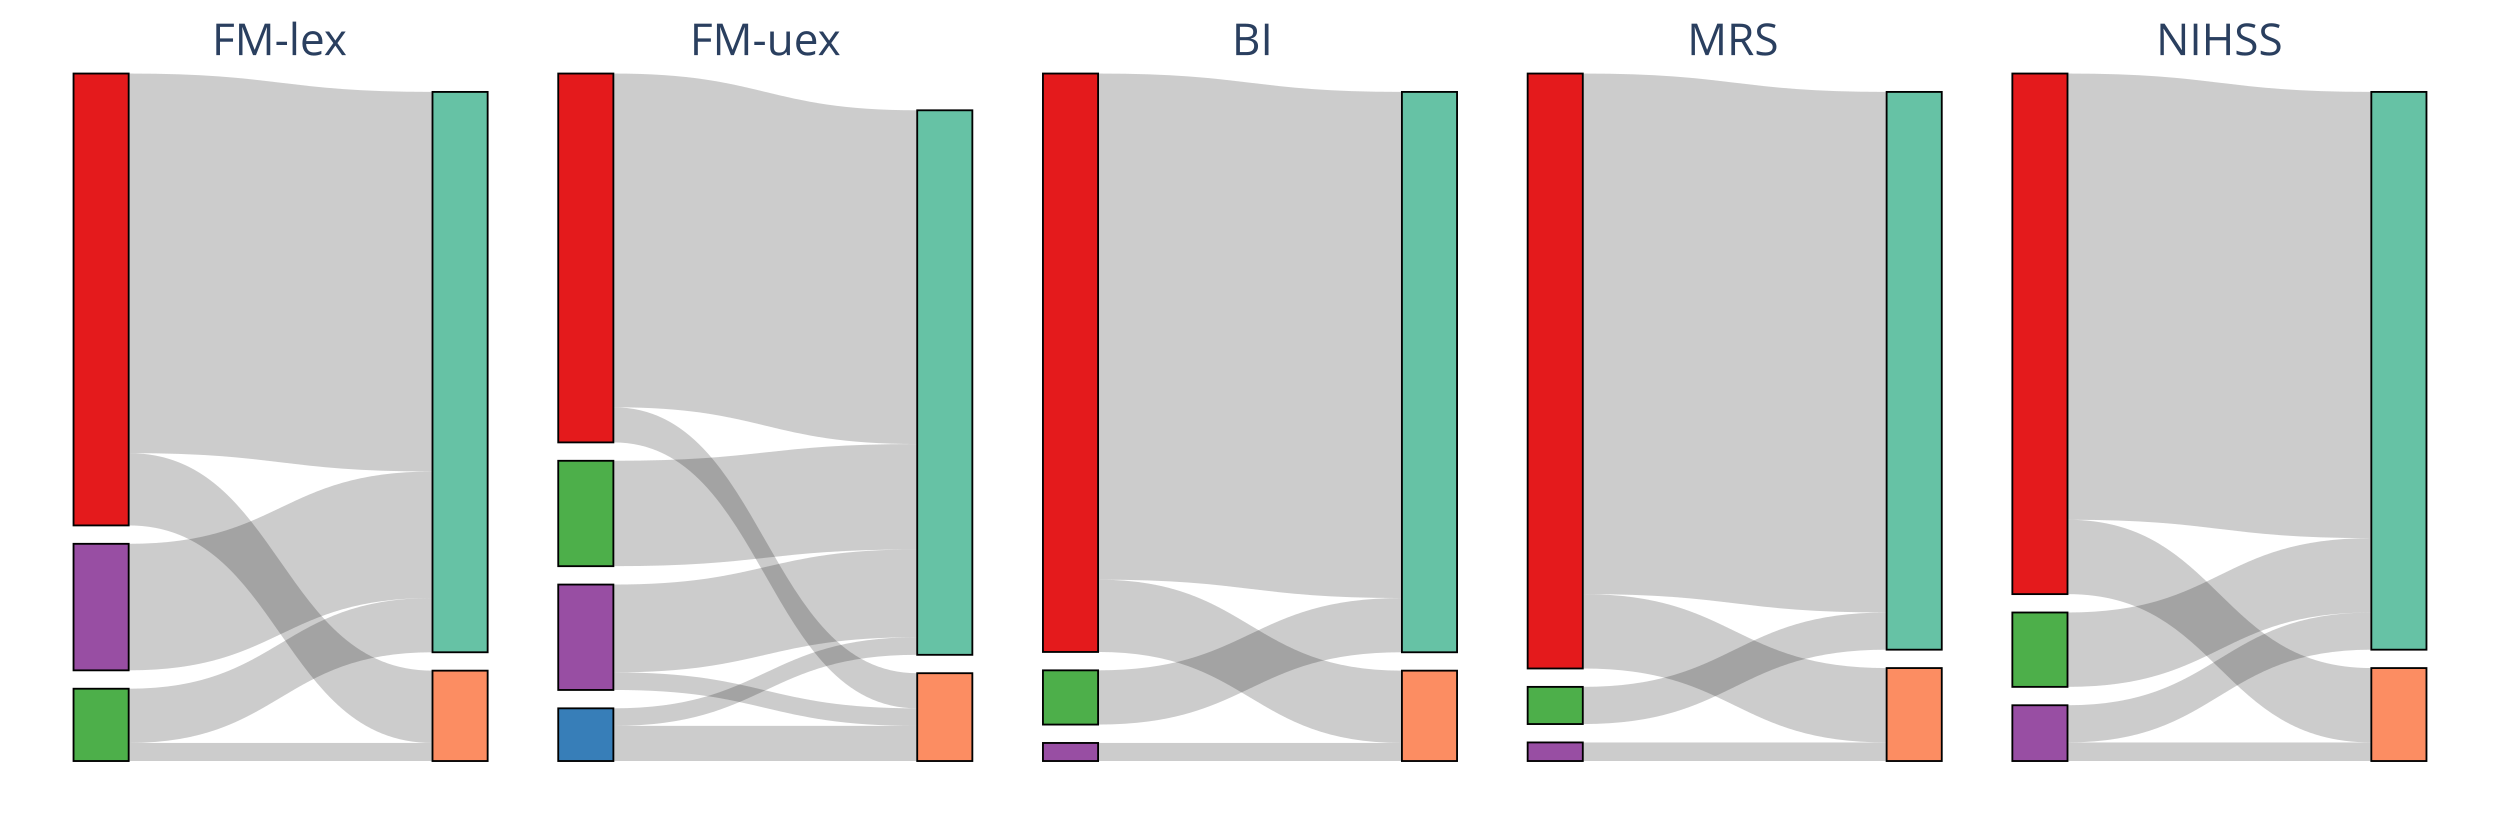
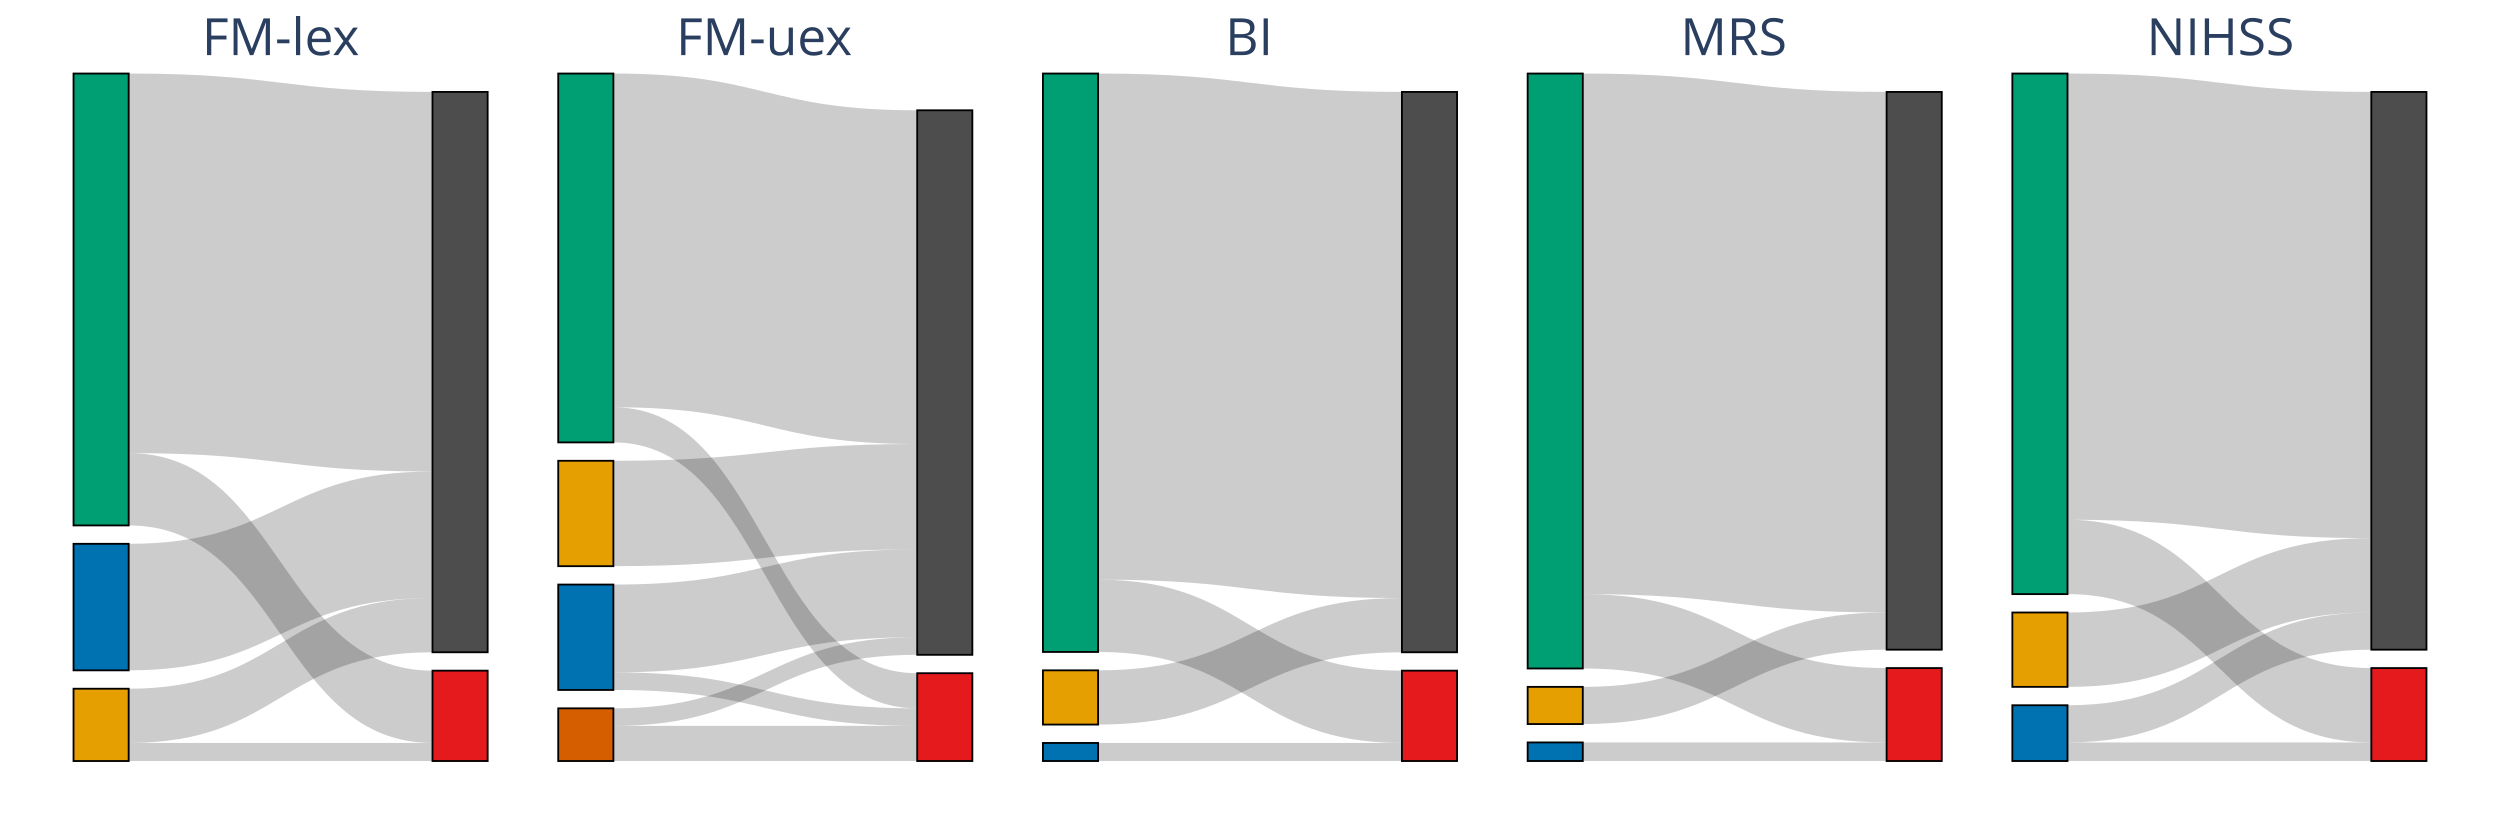
<svg xmlns="http://www.w3.org/2000/svg" class="main-svg" width="680" height="227" style="" viewBox="0 0 680 227">
  <rect x="0" y="0" width="680" height="227" style="fill: rgb(255, 255, 255); fill-opacity: 1;" />
-   <defs id="defs-ef40da">
+   <defs id="defs-45097c">
    <g class="clips" />
    <g class="gradients" />
    <g class="patterns" />
  </defs>
  <g class="bglayer" />
  <g class="layer-below">
    <g class="imagelayer" />
    <g class="shapelayer" />
  </g>
  <g class="cartesianlayer" />
  <g class="polarlayer" />
  <g class="smithlayer" />
  <g class="ternarylayer" />
  <g class="geolayer" />
  <g class="funnelarealayer" />
  <g class="pielayer" />
  <g class="iciclelayer" />
  <g class="treemaplayer" />
  <g class="sunburstlayer" />
  <g class="glimages" />
  <g class="sankey" transform="translate(20,20)matrix(1 0 0 1 0 0)" style="box-sizing: content-box; position: absolute; left: 0px; shape-rendering: geometricprecision; pointer-events: none;">
    <g class="sankey-links" style="fill: none;">
      <path class="sankey-link" d="M15,182.083C56.32,182.083 56.32,182.083 97.64,182.083L97.64,187C56.32,187 56.32,187 15,187Z" style="stroke: rgb(68, 68, 68); stroke-opacity: 1; fill: rgb(0, 0, 0); fill-opacity: 0.2; stroke-width: 0; opacity: 1;" />
      <path class="sankey-link" d="M15,167.333C56.32,167.333 56.32,142.667 97.64,142.667L97.64,157.417C56.32,157.417 56.32,182.083 15,182.083Z" style="stroke: rgb(68, 68, 68); stroke-opacity: 1; fill: rgb(0, 0, 0); fill-opacity: 0.2; stroke-width: 0; opacity: 1;" />
      <path class="sankey-link" d="M15,127.917C56.32,127.917 56.32,108.25 97.64,108.25L97.64,142.667C56.32,142.667 56.32,162.333 15,162.333Z" style="stroke: rgb(68, 68, 68); stroke-opacity: 1; fill: rgb(0, 0, 0); fill-opacity: 0.2; stroke-width: 0; opacity: 1;" />
      <path class="sankey-link" d="M15,103.25C56.32,103.25 56.32,162.417 97.64,162.417L97.64,182.083C56.32,182.083 56.32,122.917 15,122.917Z" style="stroke: rgb(68, 68, 68); stroke-opacity: 1; fill: rgb(0, 0, 0); fill-opacity: 0.2; stroke-width: 0; opacity: 1;" />
      <path class="sankey-link" d="M15,7.105427357601002e-15C56.32,7.105427357601002e-15 56.32,5 97.64,5L97.64,108.25C56.32,108.25 56.32,103.25 15,103.25Z" style="stroke: rgb(68, 68, 68); stroke-opacity: 1; fill: rgb(0, 0, 0); fill-opacity: 0.2; stroke-width: 0; opacity: 1;" />
    </g>
    <g class="sankey-node-set" style="cursor: move;">
      <g class="sankey-node" transform="translate(0.000,0.000)" style="opacity: 1;">
-         <rect class="node-rect" width="15" height="122.917" style="stroke-width: 0.5; stroke: rgb(0, 0, 0); stroke-opacity: 1; fill: rgb(228, 26, 28); fill-opacity: 1;" />
-         <text class="node-label" data-notex="1" x="0" y="0" text-anchor="start" transform="translate(18.25,64.95833)" style="cursor: default; font-family: 'Open Sans', verdana, arial, sans-serif; font-size: 10px; fill: rgb(42, 63, 95); fill-opacity: 1; text-shadow: rgb(255, 255, 255) 1px 1px 1px, rgb(255, 255, 255) -1px -1px 1px, rgb(255, 255, 255) 1px -1px 1px, rgb(255, 255, 255) -1px 1px 1px; white-space: pre;" />
+         <rect class="node-rect" width="15" height="122.917" style="stroke-width: 0.5; stroke: rgb(0, 0, 0); stroke-opacity: 1; fill: rgb(0, 158, 115); fill-opacity: 1;" />
+         <text class="node-label" data-notex="1" x="0" y="0" text-anchor="start" transform="translate(18.25,65.65833)" style="cursor: default; font-family: 'Open Sans', verdana, arial, sans-serif; font-size: 12px; fill: rgb(42, 63, 95); fill-opacity: 1; text-shadow: rgb(255, 255, 255) 1px 1px 1px, rgb(255, 255, 255) -1px -1px 1px, rgb(255, 255, 255) 1px -1px 1px, rgb(255, 255, 255) -1px 1px 1px; white-space: pre;" />
      </g>
      <g class="sankey-node" transform="translate(0.000,167.333)" style="opacity: 1;">
-         <rect class="node-rect" width="15" height="19.667" style="stroke-width: 0.5; stroke: rgb(0, 0, 0); stroke-opacity: 1; fill: rgb(77, 175, 74); fill-opacity: 1;" />
-         <text class="node-label" data-notex="1" x="0" y="0" text-anchor="start" transform="translate(18.25,13.33333)" style="cursor: default; font-family: 'Open Sans', verdana, arial, sans-serif; font-size: 10px; fill: rgb(42, 63, 95); fill-opacity: 1; text-shadow: rgb(255, 255, 255) 1px 1px 1px, rgb(255, 255, 255) -1px -1px 1px, rgb(255, 255, 255) 1px -1px 1px, rgb(255, 255, 255) -1px 1px 1px; white-space: pre;" />
+         <rect class="node-rect" width="15" height="19.667" style="stroke-width: 0.5; stroke: rgb(0, 0, 0); stroke-opacity: 1; fill: rgb(230, 159, 0); fill-opacity: 1;" />
+         <text class="node-label" data-notex="1" x="0" y="0" text-anchor="start" transform="translate(18.25,14.03333)" style="cursor: default; font-family: 'Open Sans', verdana, arial, sans-serif; font-size: 12px; fill: rgb(42, 63, 95); fill-opacity: 1; text-shadow: rgb(255, 255, 255) 1px 1px 1px, rgb(255, 255, 255) -1px -1px 1px, rgb(255, 255, 255) 1px -1px 1px, rgb(255, 255, 255) -1px 1px 1px; white-space: pre;" />
      </g>
      <g class="sankey-node" transform="translate(0.000,127.917)" style="opacity: 1;">
-         <rect class="node-rect" width="15" height="34.417" style="stroke-width: 0.5; stroke: rgb(0, 0, 0); stroke-opacity: 1; fill: rgb(152, 78, 163); fill-opacity: 1;" />
-         <text class="node-label" data-notex="1" x="0" y="0" text-anchor="start" transform="translate(18.25,20.70833)" style="cursor: default; font-family: 'Open Sans', verdana, arial, sans-serif; font-size: 10px; fill: rgb(42, 63, 95); fill-opacity: 1; text-shadow: rgb(255, 255, 255) 1px 1px 1px, rgb(255, 255, 255) -1px -1px 1px, rgb(255, 255, 255) 1px -1px 1px, rgb(255, 255, 255) -1px 1px 1px; white-space: pre;" />
-       </g>
-       <g class="sankey-node" transform="translate(97.640,5.000)" style="opacity: 1;">
-         <rect class="node-rect" width="15" height="152.417" style="stroke-width: 0.5; stroke: rgb(0, 0, 0); stroke-opacity: 1; fill: rgb(102, 194, 165); fill-opacity: 1;" />
-         <text class="node-label" data-notex="1" x="0" y="0" text-anchor="end" transform="translate(-3.25,79.70833)" style="cursor: default; font-family: 'Open Sans', verdana, arial, sans-serif; font-size: 10px; fill: rgb(42, 63, 95); fill-opacity: 1; text-shadow: rgb(255, 255, 255) 1px 1px 1px, rgb(255, 255, 255) -1px -1px 1px, rgb(255, 255, 255) 1px -1px 1px, rgb(255, 255, 255) -1px 1px 1px; white-space: pre;" />
+         <rect class="node-rect" width="15" height="34.417" style="stroke-width: 0.5; stroke: rgb(0, 0, 0); stroke-opacity: 1; fill: rgb(0, 114, 178); fill-opacity: 1;" />
+         <text class="node-label" data-notex="1" x="0" y="0" text-anchor="start" transform="translate(18.25,21.40833)" style="cursor: default; font-family: 'Open Sans', verdana, arial, sans-serif; font-size: 12px; fill: rgb(42, 63, 95); fill-opacity: 1; text-shadow: rgb(255, 255, 255) 1px 1px 1px, rgb(255, 255, 255) -1px -1px 1px, rgb(255, 255, 255) 1px -1px 1px, rgb(255, 255, 255) -1px 1px 1px; white-space: pre;" />
+       </g>
+       <g class="sankey-node" transform="translate(97.640,5.000)" style="opacity: 1;">
+         <rect class="node-rect" width="15" height="152.417" style="stroke-width: 0.5; stroke: rgb(0, 0, 0); stroke-opacity: 1; fill: rgb(77, 77, 77); fill-opacity: 1;" />
+         <text class="node-label" data-notex="1" x="0" y="0" text-anchor="end" transform="translate(-3.25,80.40833)" style="cursor: default; font-family: 'Open Sans', verdana, arial, sans-serif; font-size: 12px; fill: rgb(42, 63, 95); fill-opacity: 1; text-shadow: rgb(255, 255, 255) 1px 1px 1px, rgb(255, 255, 255) -1px -1px 1px, rgb(255, 255, 255) 1px -1px 1px, rgb(255, 255, 255) -1px 1px 1px; white-space: pre;" />
      </g>
      <g class="sankey-node" transform="translate(97.640,162.417)" style="opacity: 1;">
-         <rect class="node-rect" width="15" height="24.583" style="stroke-width: 0.5; stroke: rgb(0, 0, 0); stroke-opacity: 1; fill: rgb(252, 141, 98); fill-opacity: 1;" />
-         <text class="node-label" data-notex="1" x="0" y="0" text-anchor="end" transform="translate(-3.25,15.79167)" style="cursor: default; font-family: 'Open Sans', verdana, arial, sans-serif; font-size: 10px; fill: rgb(42, 63, 95); fill-opacity: 1; text-shadow: rgb(255, 255, 255) 1px 1px 1px, rgb(255, 255, 255) -1px -1px 1px, rgb(255, 255, 255) 1px -1px 1px, rgb(255, 255, 255) -1px 1px 1px; white-space: pre;" />
+         <rect class="node-rect" width="15" height="24.583" style="stroke-width: 0.5; stroke: rgb(0, 0, 0); stroke-opacity: 1; fill: rgb(228, 26, 28); fill-opacity: 1;" />
+         <text class="node-label" data-notex="1" x="0" y="0" text-anchor="end" transform="translate(-3.25,16.49167)" style="cursor: default; font-family: 'Open Sans', verdana, arial, sans-serif; font-size: 12px; fill: rgb(42, 63, 95); fill-opacity: 1; text-shadow: rgb(255, 255, 255) 1px 1px 1px, rgb(255, 255, 255) -1px -1px 1px, rgb(255, 255, 255) 1px -1px 1px, rgb(255, 255, 255) -1px 1px 1px; white-space: pre;" />
      </g>
    </g>
  </g>
  <g class="sankey" transform="translate(151.84,20)matrix(1 0 0 1 0 0)" style="box-sizing: content-box; position: absolute; left: 0px; shape-rendering: geometricprecision; pointer-events: none;">
    <g class="sankey-links" style="fill: none;">
      <path class="sankey-link" d="M15,105.333C56.32,105.333 56.32,100.778 97.64,100.778L97.64,129.444C56.32,129.444 56.32,134 15,134Z" style="stroke: rgb(68, 68, 68); stroke-opacity: 1; fill: rgb(0, 0, 0); fill-opacity: 0.2; stroke-width: 0; opacity: 1;" />
      <path class="sankey-link" d="M15,162.889C56.32,162.889 56.32,172.667 97.64,172.667L97.64,177.444C56.32,177.444 56.32,167.667 15,167.667Z" style="stroke: rgb(68, 68, 68); stroke-opacity: 1; fill: rgb(0, 0, 0); fill-opacity: 0.2; stroke-width: 0; opacity: 1;" />
      <path class="sankey-link" d="M15,139C56.32,139 56.32,129.444 97.64,129.444L97.64,153.333C56.32,153.333 56.32,162.889 15,162.889Z" style="stroke: rgb(68, 68, 68); stroke-opacity: 1; fill: rgb(0, 0, 0); fill-opacity: 0.2; stroke-width: 0; opacity: 1;" />
      <path class="sankey-link" d="M15,177.444C56.32,177.444 56.32,177.444 97.64,177.444L97.64,187C56.32,187 56.32,187 15,187Z" style="stroke: rgb(68, 68, 68); stroke-opacity: 1; fill: rgb(0, 0, 0); fill-opacity: 0.2; stroke-width: 0; opacity: 1;" />
      <path class="sankey-link" d="M15,172.667C56.32,172.667 56.32,153.333 97.64,153.333L97.64,158.111C56.32,158.111 56.32,177.444 15,177.444Z" style="stroke: rgb(68, 68, 68); stroke-opacity: 1; fill: rgb(0, 0, 0); fill-opacity: 0.2; stroke-width: 0; opacity: 1;" />
      <path class="sankey-link" d="M15,90.778C56.32,90.778 56.32,163.111 97.64,163.111L97.64,172.667C56.32,172.667 56.32,100.333 15,100.333Z" style="stroke: rgb(68, 68, 68); stroke-opacity: 1; fill: rgb(0, 0, 0); fill-opacity: 0.2; stroke-width: 0; opacity: 1;" />
      <path class="sankey-link" d="M15,7.815970093361102e-14C56.32,7.815970093361102e-14 56.32,10 97.64,10L97.64,100.778C56.32,100.778 56.32,90.778 15,90.778Z" style="stroke: rgb(68, 68, 68); stroke-opacity: 1; fill: rgb(0, 0, 0); fill-opacity: 0.2; stroke-width: 0; opacity: 1;" />
    </g>
    <g class="sankey-node-set" style="cursor: move;">
      <g class="sankey-node" transform="translate(0.000,0.000)" style="opacity: 1;">
-         <rect class="node-rect" width="15" height="100.333" style="stroke-width: 0.5; stroke: rgb(0, 0, 0); stroke-opacity: 1; fill: rgb(228, 26, 28); fill-opacity: 1;" />
-         <text class="node-label" data-notex="1" x="0" y="0" text-anchor="start" transform="translate(18.25,53.66667)" style="cursor: default; font-family: 'Open Sans', verdana, arial, sans-serif; font-size: 10px; fill: rgb(42, 63, 95); fill-opacity: 1; text-shadow: rgb(255, 255, 255) 1px 1px 1px, rgb(255, 255, 255) -1px -1px 1px, rgb(255, 255, 255) 1px -1px 1px, rgb(255, 255, 255) -1px 1px 1px; white-space: pre;" />
+         <rect class="node-rect" width="15" height="100.333" style="stroke-width: 0.5; stroke: rgb(0, 0, 0); stroke-opacity: 1; fill: rgb(0, 158, 115); fill-opacity: 1;" />
+         <text class="node-label" data-notex="1" x="0" y="0" text-anchor="start" transform="translate(18.25,54.36667)" style="cursor: default; font-family: 'Open Sans', verdana, arial, sans-serif; font-size: 12px; fill: rgb(42, 63, 95); fill-opacity: 1; text-shadow: rgb(255, 255, 255) 1px 1px 1px, rgb(255, 255, 255) -1px -1px 1px, rgb(255, 255, 255) 1px -1px 1px, rgb(255, 255, 255) -1px 1px 1px; white-space: pre;" />
      </g>
      <g class="sankey-node" transform="translate(0.000,172.667)" style="opacity: 1;">
-         <rect class="node-rect" width="15" height="14.333" style="stroke-width: 0.5; stroke: rgb(0, 0, 0); stroke-opacity: 1; fill: rgb(55, 126, 184); fill-opacity: 1;" />
-         <text class="node-label" data-notex="1" x="0" y="0" text-anchor="start" transform="translate(18.25,10.66667)" style="cursor: default; font-family: 'Open Sans', verdana, arial, sans-serif; font-size: 10px; fill: rgb(42, 63, 95); fill-opacity: 1; text-shadow: rgb(255, 255, 255) 1px 1px 1px, rgb(255, 255, 255) -1px -1px 1px, rgb(255, 255, 255) 1px -1px 1px, rgb(255, 255, 255) -1px 1px 1px; white-space: pre;" />
+         <rect class="node-rect" width="15" height="14.333" style="stroke-width: 0.5; stroke: rgb(0, 0, 0); stroke-opacity: 1; fill: rgb(213, 94, 0); fill-opacity: 1;" />
+         <text class="node-label" data-notex="1" x="0" y="0" text-anchor="start" transform="translate(18.25,11.36667)" style="cursor: default; font-family: 'Open Sans', verdana, arial, sans-serif; font-size: 12px; fill: rgb(42, 63, 95); fill-opacity: 1; text-shadow: rgb(255, 255, 255) 1px 1px 1px, rgb(255, 255, 255) -1px -1px 1px, rgb(255, 255, 255) 1px -1px 1px, rgb(255, 255, 255) -1px 1px 1px; white-space: pre;" />
      </g>
      <g class="sankey-node" transform="translate(0.000,105.333)" style="opacity: 1;">
-         <rect class="node-rect" width="15" height="28.667" style="stroke-width: 0.5; stroke: rgb(0, 0, 0); stroke-opacity: 1; fill: rgb(77, 175, 74); fill-opacity: 1;" />
-         <text class="node-label" data-notex="1" x="0" y="0" text-anchor="start" transform="translate(18.25,17.83333)" style="cursor: default; font-family: 'Open Sans', verdana, arial, sans-serif; font-size: 10px; fill: rgb(42, 63, 95); fill-opacity: 1; text-shadow: rgb(255, 255, 255) 1px 1px 1px, rgb(255, 255, 255) -1px -1px 1px, rgb(255, 255, 255) 1px -1px 1px, rgb(255, 255, 255) -1px 1px 1px; white-space: pre;" />
+         <rect class="node-rect" width="15" height="28.667" style="stroke-width: 0.5; stroke: rgb(0, 0, 0); stroke-opacity: 1; fill: rgb(230, 159, 0); fill-opacity: 1;" />
+         <text class="node-label" data-notex="1" x="0" y="0" text-anchor="start" transform="translate(18.25,18.53333)" style="cursor: default; font-family: 'Open Sans', verdana, arial, sans-serif; font-size: 12px; fill: rgb(42, 63, 95); fill-opacity: 1; text-shadow: rgb(255, 255, 255) 1px 1px 1px, rgb(255, 255, 255) -1px -1px 1px, rgb(255, 255, 255) 1px -1px 1px, rgb(255, 255, 255) -1px 1px 1px; white-space: pre;" />
      </g>
      <g class="sankey-node" transform="translate(0.000,139.000)" style="opacity: 1;">
-         <rect class="node-rect" width="15" height="28.667" style="stroke-width: 0.5; stroke: rgb(0, 0, 0); stroke-opacity: 1; fill: rgb(152, 78, 163); fill-opacity: 1;" />
-         <text class="node-label" data-notex="1" x="0" y="0" text-anchor="start" transform="translate(18.25,17.83333)" style="cursor: default; font-family: 'Open Sans', verdana, arial, sans-serif; font-size: 10px; fill: rgb(42, 63, 95); fill-opacity: 1; text-shadow: rgb(255, 255, 255) 1px 1px 1px, rgb(255, 255, 255) -1px -1px 1px, rgb(255, 255, 255) 1px -1px 1px, rgb(255, 255, 255) -1px 1px 1px; white-space: pre;" />
+         <rect class="node-rect" width="15" height="28.667" style="stroke-width: 0.5; stroke: rgb(0, 0, 0); stroke-opacity: 1; fill: rgb(0, 114, 178); fill-opacity: 1;" />
+         <text class="node-label" data-notex="1" x="0" y="0" text-anchor="start" transform="translate(18.25,18.53333)" style="cursor: default; font-family: 'Open Sans', verdana, arial, sans-serif; font-size: 12px; fill: rgb(42, 63, 95); fill-opacity: 1; text-shadow: rgb(255, 255, 255) 1px 1px 1px, rgb(255, 255, 255) -1px -1px 1px, rgb(255, 255, 255) 1px -1px 1px, rgb(255, 255, 255) -1px 1px 1px; white-space: pre;" />
      </g>
      <g class="sankey-node" transform="translate(97.640,10.000)" style="opacity: 1;">
-         <rect class="node-rect" width="15" height="148.111" style="stroke-width: 0.5; stroke: rgb(0, 0, 0); stroke-opacity: 1; fill: rgb(102, 194, 165); fill-opacity: 1;" />
-         <text class="node-label" data-notex="1" x="0" y="0" text-anchor="end" transform="translate(-3.25,77.55556)" style="cursor: default; font-family: 'Open Sans', verdana, arial, sans-serif; font-size: 10px; fill: rgb(42, 63, 95); fill-opacity: 1; text-shadow: rgb(255, 255, 255) 1px 1px 1px, rgb(255, 255, 255) -1px -1px 1px, rgb(255, 255, 255) 1px -1px 1px, rgb(255, 255, 255) -1px 1px 1px; white-space: pre;" />
+         <rect class="node-rect" width="15" height="148.111" style="stroke-width: 0.5; stroke: rgb(0, 0, 0); stroke-opacity: 1; fill: rgb(77, 77, 77); fill-opacity: 1;" />
+         <text class="node-label" data-notex="1" x="0" y="0" text-anchor="end" transform="translate(-3.25,78.25556)" style="cursor: default; font-family: 'Open Sans', verdana, arial, sans-serif; font-size: 12px; fill: rgb(42, 63, 95); fill-opacity: 1; text-shadow: rgb(255, 255, 255) 1px 1px 1px, rgb(255, 255, 255) -1px -1px 1px, rgb(255, 255, 255) 1px -1px 1px, rgb(255, 255, 255) -1px 1px 1px; white-space: pre;" />
      </g>
      <g class="sankey-node" transform="translate(97.640,163.111)" style="opacity: 1;">
-         <rect class="node-rect" width="15" height="23.889" style="stroke-width: 0.5; stroke: rgb(0, 0, 0); stroke-opacity: 1; fill: rgb(252, 141, 98); fill-opacity: 1;" />
-         <text class="node-label" data-notex="1" x="0" y="0" text-anchor="end" transform="translate(-3.25,15.44444)" style="cursor: default; font-family: 'Open Sans', verdana, arial, sans-serif; font-size: 10px; fill: rgb(42, 63, 95); fill-opacity: 1; text-shadow: rgb(255, 255, 255) 1px 1px 1px, rgb(255, 255, 255) -1px -1px 1px, rgb(255, 255, 255) 1px -1px 1px, rgb(255, 255, 255) -1px 1px 1px; white-space: pre;" />
+         <rect class="node-rect" width="15" height="23.889" style="stroke-width: 0.5; stroke: rgb(0, 0, 0); stroke-opacity: 1; fill: rgb(228, 26, 28); fill-opacity: 1;" />
+         <text class="node-label" data-notex="1" x="0" y="0" text-anchor="end" transform="translate(-3.25,16.14444)" style="cursor: default; font-family: 'Open Sans', verdana, arial, sans-serif; font-size: 12px; fill: rgb(42, 63, 95); fill-opacity: 1; text-shadow: rgb(255, 255, 255) 1px 1px 1px, rgb(255, 255, 255) -1px -1px 1px, rgb(255, 255, 255) 1px -1px 1px, rgb(255, 255, 255) -1px 1px 1px; white-space: pre;" />
      </g>
    </g>
  </g>
  <g class="sankey" transform="translate(283.68,20)matrix(1 0 0 1 0 0)" style="box-sizing: content-box; position: absolute; left: 0px; shape-rendering: geometricprecision; pointer-events: none;">
    <g class="sankey-links" style="fill: none;">
      <path class="sankey-link" d="M15,162.333C56.32,162.333 56.32,142.667 97.64,142.667L97.64,157.417C56.32,157.417 56.32,177.083 15,177.083Z" style="stroke: rgb(68, 68, 68); stroke-opacity: 1; fill: rgb(0, 0, 0); fill-opacity: 0.2; stroke-width: 0; opacity: 1;" />
      <path class="sankey-link" d="M15,182.083C56.32,182.083 56.32,182.083 97.64,182.083L97.64,187C56.32,187 56.32,187 15,187Z" style="stroke: rgb(68, 68, 68); stroke-opacity: 1; fill: rgb(0, 0, 0); fill-opacity: 0.2; stroke-width: 0; opacity: 1;" />
      <path class="sankey-link" d="M15,137.667C56.32,137.667 56.32,162.417 97.64,162.417L97.64,182.083C56.32,182.083 56.32,157.333 15,157.333Z" style="stroke: rgb(68, 68, 68); stroke-opacity: 1; fill: rgb(0, 0, 0); fill-opacity: 0.2; stroke-width: 0; opacity: 1;" />
      <path class="sankey-link" d="M15,1.1368683772161603e-13C56.32,1.1368683772161603e-13 56.32,5 97.64,5L97.64,142.667C56.32,142.667 56.32,137.667 15,137.667Z" style="stroke: rgb(68, 68, 68); stroke-opacity: 1; fill: rgb(0, 0, 0); fill-opacity: 0.2; stroke-width: 0; opacity: 1;" />
    </g>
    <g class="sankey-node-set" style="cursor: move;">
      <g class="sankey-node" transform="translate(0.000,0.000)" style="opacity: 1;">
-         <rect class="node-rect" width="15" height="157.333" style="stroke-width: 0.5; stroke: rgb(0, 0, 0); stroke-opacity: 1; fill: rgb(228, 26, 28); fill-opacity: 1;" />
-         <text class="node-label" data-notex="1" x="0" y="0" text-anchor="start" transform="translate(18.25,82.16667)" style="cursor: default; font-family: 'Open Sans', verdana, arial, sans-serif; font-size: 10px; fill: rgb(42, 63, 95); fill-opacity: 1; text-shadow: rgb(255, 255, 255) 1px 1px 1px, rgb(255, 255, 255) -1px -1px 1px, rgb(255, 255, 255) 1px -1px 1px, rgb(255, 255, 255) -1px 1px 1px; white-space: pre;" />
+         <rect class="node-rect" width="15" height="157.333" style="stroke-width: 0.5; stroke: rgb(0, 0, 0); stroke-opacity: 1; fill: rgb(0, 158, 115); fill-opacity: 1;" />
+         <text class="node-label" data-notex="1" x="0" y="0" text-anchor="start" transform="translate(18.25,82.86667)" style="cursor: default; font-family: 'Open Sans', verdana, arial, sans-serif; font-size: 12px; fill: rgb(42, 63, 95); fill-opacity: 1; text-shadow: rgb(255, 255, 255) 1px 1px 1px, rgb(255, 255, 255) -1px -1px 1px, rgb(255, 255, 255) 1px -1px 1px, rgb(255, 255, 255) -1px 1px 1px; white-space: pre;" />
      </g>
      <g class="sankey-node" transform="translate(0.000,162.333)" style="opacity: 1;">
-         <rect class="node-rect" width="15" height="14.75" style="stroke-width: 0.5; stroke: rgb(0, 0, 0); stroke-opacity: 1; fill: rgb(77, 175, 74); fill-opacity: 1;" />
-         <text class="node-label" data-notex="1" x="0" y="0" text-anchor="start" transform="translate(18.25,10.875)" style="cursor: default; font-family: 'Open Sans', verdana, arial, sans-serif; font-size: 10px; fill: rgb(42, 63, 95); fill-opacity: 1; text-shadow: rgb(255, 255, 255) 1px 1px 1px, rgb(255, 255, 255) -1px -1px 1px, rgb(255, 255, 255) 1px -1px 1px, rgb(255, 255, 255) -1px 1px 1px; white-space: pre;" />
+         <rect class="node-rect" width="15" height="14.75" style="stroke-width: 0.5; stroke: rgb(0, 0, 0); stroke-opacity: 1; fill: rgb(230, 159, 0); fill-opacity: 1;" />
+         <text class="node-label" data-notex="1" x="0" y="0" text-anchor="start" transform="translate(18.25,11.575)" style="cursor: default; font-family: 'Open Sans', verdana, arial, sans-serif; font-size: 12px; fill: rgb(42, 63, 95); fill-opacity: 1; text-shadow: rgb(255, 255, 255) 1px 1px 1px, rgb(255, 255, 255) -1px -1px 1px, rgb(255, 255, 255) 1px -1px 1px, rgb(255, 255, 255) -1px 1px 1px; white-space: pre;" />
      </g>
      <g class="sankey-node" transform="translate(0.000,182.083)" style="opacity: 1;">
-         <rect class="node-rect" width="15" height="4.917" style="stroke-width: 0.5; stroke: rgb(0, 0, 0); stroke-opacity: 1; fill: rgb(152, 78, 163); fill-opacity: 1;" />
-         <text class="node-label" data-notex="1" x="0" y="0" text-anchor="start" transform="translate(18.25,5.958333)" style="cursor: default; font-family: 'Open Sans', verdana, arial, sans-serif; font-size: 10px; fill: rgb(42, 63, 95); fill-opacity: 1; text-shadow: rgb(255, 255, 255) 1px 1px 1px, rgb(255, 255, 255) -1px -1px 1px, rgb(255, 255, 255) 1px -1px 1px, rgb(255, 255, 255) -1px 1px 1px; white-space: pre;" />
-       </g>
-       <g class="sankey-node" transform="translate(97.640,5.000)" style="opacity: 1;">
-         <rect class="node-rect" width="15" height="152.417" style="stroke-width: 0.5; stroke: rgb(0, 0, 0); stroke-opacity: 1; fill: rgb(102, 194, 165); fill-opacity: 1;" />
-         <text class="node-label" data-notex="1" x="0" y="0" text-anchor="end" transform="translate(-3.25,79.70833)" style="cursor: default; font-family: 'Open Sans', verdana, arial, sans-serif; font-size: 10px; fill: rgb(42, 63, 95); fill-opacity: 1; text-shadow: rgb(255, 255, 255) 1px 1px 1px, rgb(255, 255, 255) -1px -1px 1px, rgb(255, 255, 255) 1px -1px 1px, rgb(255, 255, 255) -1px 1px 1px; white-space: pre;" />
+         <rect class="node-rect" width="15" height="4.917" style="stroke-width: 0.5; stroke: rgb(0, 0, 0); stroke-opacity: 1; fill: rgb(0, 114, 178); fill-opacity: 1;" />
+         <text class="node-label" data-notex="1" x="0" y="0" text-anchor="start" transform="translate(18.25,6.658333)" style="cursor: default; font-family: 'Open Sans', verdana, arial, sans-serif; font-size: 12px; fill: rgb(42, 63, 95); fill-opacity: 1; text-shadow: rgb(255, 255, 255) 1px 1px 1px, rgb(255, 255, 255) -1px -1px 1px, rgb(255, 255, 255) 1px -1px 1px, rgb(255, 255, 255) -1px 1px 1px; white-space: pre;" />
+       </g>
+       <g class="sankey-node" transform="translate(97.640,5.000)" style="opacity: 1;">
+         <rect class="node-rect" width="15" height="152.417" style="stroke-width: 0.5; stroke: rgb(0, 0, 0); stroke-opacity: 1; fill: rgb(77, 77, 77); fill-opacity: 1;" />
+         <text class="node-label" data-notex="1" x="0" y="0" text-anchor="end" transform="translate(-3.25,80.40833)" style="cursor: default; font-family: 'Open Sans', verdana, arial, sans-serif; font-size: 12px; fill: rgb(42, 63, 95); fill-opacity: 1; text-shadow: rgb(255, 255, 255) 1px 1px 1px, rgb(255, 255, 255) -1px -1px 1px, rgb(255, 255, 255) 1px -1px 1px, rgb(255, 255, 255) -1px 1px 1px; white-space: pre;" />
      </g>
      <g class="sankey-node" transform="translate(97.640,162.417)" style="opacity: 1;">
-         <rect class="node-rect" width="15" height="24.583" style="stroke-width: 0.5; stroke: rgb(0, 0, 0); stroke-opacity: 1; fill: rgb(252, 141, 98); fill-opacity: 1;" />
-         <text class="node-label" data-notex="1" x="0" y="0" text-anchor="end" transform="translate(-3.25,15.79167)" style="cursor: default; font-family: 'Open Sans', verdana, arial, sans-serif; font-size: 10px; fill: rgb(42, 63, 95); fill-opacity: 1; text-shadow: rgb(255, 255, 255) 1px 1px 1px, rgb(255, 255, 255) -1px -1px 1px, rgb(255, 255, 255) 1px -1px 1px, rgb(255, 255, 255) -1px 1px 1px; white-space: pre;" />
+         <rect class="node-rect" width="15" height="24.583" style="stroke-width: 0.5; stroke: rgb(0, 0, 0); stroke-opacity: 1; fill: rgb(228, 26, 28); fill-opacity: 1;" />
+         <text class="node-label" data-notex="1" x="0" y="0" text-anchor="end" transform="translate(-3.25,16.49167)" style="cursor: default; font-family: 'Open Sans', verdana, arial, sans-serif; font-size: 12px; fill: rgb(42, 63, 95); fill-opacity: 1; text-shadow: rgb(255, 255, 255) 1px 1px 1px, rgb(255, 255, 255) -1px -1px 1px, rgb(255, 255, 255) 1px -1px 1px, rgb(255, 255, 255) -1px 1px 1px; white-space: pre;" />
      </g>
    </g>
  </g>
  <g class="sankey" transform="translate(415.52,20)matrix(1 0 0 1 0 0)" style="box-sizing: content-box; position: absolute; left: 0px; shape-rendering: geometricprecision; pointer-events: none;">
    <g class="sankey-links" style="fill: none;">
      <path class="sankey-link" d="M15,166.829C56.32,166.829 56.32,146.6 97.64,146.6L97.64,156.714C56.32,156.714 56.32,176.943 15,176.943Z" style="stroke: rgb(68, 68, 68); stroke-opacity: 1; fill: rgb(0, 0, 0); fill-opacity: 0.2; stroke-width: 0; opacity: 1;" />
      <path class="sankey-link" d="M15,181.943C56.32,181.943 56.32,181.943 97.64,181.943L97.64,187C56.32,187 56.32,187 15,187Z" style="stroke: rgb(68, 68, 68); stroke-opacity: 1; fill: rgb(0, 0, 0); fill-opacity: 0.2; stroke-width: 0; opacity: 1;" />
      <path class="sankey-link" d="M15,141.6C56.32,141.6 56.32,161.714 97.64,161.714L97.64,181.943C56.32,181.943 56.32,161.829 15,161.829Z" style="stroke: rgb(68, 68, 68); stroke-opacity: 1; fill: rgb(0, 0, 0); fill-opacity: 0.2; stroke-width: 0; opacity: 1;" />
      <path class="sankey-link" d="M15,7.105427357601002e-14C56.32,7.105427357601002e-14 56.32,5 97.64,5L97.64,146.6C56.32,146.6 56.32,141.6 15,141.6Z" style="stroke: rgb(68, 68, 68); stroke-opacity: 1; fill: rgb(0, 0, 0); fill-opacity: 0.2; stroke-width: 0; opacity: 1;" />
    </g>
    <g class="sankey-node-set" style="cursor: move;">
      <g class="sankey-node" transform="translate(0.000,0.000)" style="opacity: 1;">
-         <rect class="node-rect" width="15" height="161.829" style="stroke-width: 0.5; stroke: rgb(0, 0, 0); stroke-opacity: 1; fill: rgb(228, 26, 28); fill-opacity: 1;" />
-         <text class="node-label" data-notex="1" x="0" y="0" text-anchor="start" transform="translate(18.25,84.41429)" style="cursor: default; font-family: 'Open Sans', verdana, arial, sans-serif; font-size: 10px; fill: rgb(42, 63, 95); fill-opacity: 1; text-shadow: rgb(255, 255, 255) 1px 1px 1px, rgb(255, 255, 255) -1px -1px 1px, rgb(255, 255, 255) 1px -1px 1px, rgb(255, 255, 255) -1px 1px 1px; white-space: pre;" />
+         <rect class="node-rect" width="15" height="161.829" style="stroke-width: 0.5; stroke: rgb(0, 0, 0); stroke-opacity: 1; fill: rgb(0, 158, 115); fill-opacity: 1;" />
+         <text class="node-label" data-notex="1" x="0" y="0" text-anchor="start" transform="translate(18.25,85.11429)" style="cursor: default; font-family: 'Open Sans', verdana, arial, sans-serif; font-size: 12px; fill: rgb(42, 63, 95); fill-opacity: 1; text-shadow: rgb(255, 255, 255) 1px 1px 1px, rgb(255, 255, 255) -1px -1px 1px, rgb(255, 255, 255) 1px -1px 1px, rgb(255, 255, 255) -1px 1px 1px; white-space: pre;" />
      </g>
      <g class="sankey-node" transform="translate(0.000,166.829)" style="opacity: 1;">
-         <rect class="node-rect" width="15" height="10.114" style="stroke-width: 0.5; stroke: rgb(0, 0, 0); stroke-opacity: 1; fill: rgb(77, 175, 74); fill-opacity: 1;" />
-         <text class="node-label" data-notex="1" x="0" y="0" text-anchor="start" transform="translate(18.25,8.557143)" style="cursor: default; font-family: 'Open Sans', verdana, arial, sans-serif; font-size: 10px; fill: rgb(42, 63, 95); fill-opacity: 1; text-shadow: rgb(255, 255, 255) 1px 1px 1px, rgb(255, 255, 255) -1px -1px 1px, rgb(255, 255, 255) 1px -1px 1px, rgb(255, 255, 255) -1px 1px 1px; white-space: pre;" />
+         <rect class="node-rect" width="15" height="10.114" style="stroke-width: 0.5; stroke: rgb(0, 0, 0); stroke-opacity: 1; fill: rgb(230, 159, 0); fill-opacity: 1;" />
+         <text class="node-label" data-notex="1" x="0" y="0" text-anchor="start" transform="translate(18.25,9.257143)" style="cursor: default; font-family: 'Open Sans', verdana, arial, sans-serif; font-size: 12px; fill: rgb(42, 63, 95); fill-opacity: 1; text-shadow: rgb(255, 255, 255) 1px 1px 1px, rgb(255, 255, 255) -1px -1px 1px, rgb(255, 255, 255) 1px -1px 1px, rgb(255, 255, 255) -1px 1px 1px; white-space: pre;" />
      </g>
      <g class="sankey-node" transform="translate(0.000,181.943)" style="opacity: 1;">
-         <rect class="node-rect" width="15" height="5.057" style="stroke-width: 0.5; stroke: rgb(0, 0, 0); stroke-opacity: 1; fill: rgb(152, 78, 163); fill-opacity: 1;" />
-         <text class="node-label" data-notex="1" x="0" y="0" text-anchor="start" transform="translate(18.25,6.028571)" style="cursor: default; font-family: 'Open Sans', verdana, arial, sans-serif; font-size: 10px; fill: rgb(42, 63, 95); fill-opacity: 1; text-shadow: rgb(255, 255, 255) 1px 1px 1px, rgb(255, 255, 255) -1px -1px 1px, rgb(255, 255, 255) 1px -1px 1px, rgb(255, 255, 255) -1px 1px 1px; white-space: pre;" />
-       </g>
-       <g class="sankey-node" transform="translate(97.640,5.000)" style="opacity: 1;">
-         <rect class="node-rect" width="15" height="151.714" style="stroke-width: 0.5; stroke: rgb(0, 0, 0); stroke-opacity: 1; fill: rgb(102, 194, 165); fill-opacity: 1;" />
-         <text class="node-label" data-notex="1" x="0" y="0" text-anchor="end" transform="translate(-3.25,79.35714)" style="cursor: default; font-family: 'Open Sans', verdana, arial, sans-serif; font-size: 10px; fill: rgb(42, 63, 95); fill-opacity: 1; text-shadow: rgb(255, 255, 255) 1px 1px 1px, rgb(255, 255, 255) -1px -1px 1px, rgb(255, 255, 255) 1px -1px 1px, rgb(255, 255, 255) -1px 1px 1px; white-space: pre;" />
+         <rect class="node-rect" width="15" height="5.057" style="stroke-width: 0.5; stroke: rgb(0, 0, 0); stroke-opacity: 1; fill: rgb(0, 114, 178); fill-opacity: 1;" />
+         <text class="node-label" data-notex="1" x="0" y="0" text-anchor="start" transform="translate(18.25,6.728571)" style="cursor: default; font-family: 'Open Sans', verdana, arial, sans-serif; font-size: 12px; fill: rgb(42, 63, 95); fill-opacity: 1; text-shadow: rgb(255, 255, 255) 1px 1px 1px, rgb(255, 255, 255) -1px -1px 1px, rgb(255, 255, 255) 1px -1px 1px, rgb(255, 255, 255) -1px 1px 1px; white-space: pre;" />
+       </g>
+       <g class="sankey-node" transform="translate(97.640,5.000)" style="opacity: 1;">
+         <rect class="node-rect" width="15" height="151.714" style="stroke-width: 0.5; stroke: rgb(0, 0, 0); stroke-opacity: 1; fill: rgb(77, 77, 77); fill-opacity: 1;" />
+         <text class="node-label" data-notex="1" x="0" y="0" text-anchor="end" transform="translate(-3.25,80.05714)" style="cursor: default; font-family: 'Open Sans', verdana, arial, sans-serif; font-size: 12px; fill: rgb(42, 63, 95); fill-opacity: 1; text-shadow: rgb(255, 255, 255) 1px 1px 1px, rgb(255, 255, 255) -1px -1px 1px, rgb(255, 255, 255) 1px -1px 1px, rgb(255, 255, 255) -1px 1px 1px; white-space: pre;" />
      </g>
      <g class="sankey-node" transform="translate(97.640,161.714)" style="opacity: 1;">
-         <rect class="node-rect" width="15" height="25.286" style="stroke-width: 0.5; stroke: rgb(0, 0, 0); stroke-opacity: 1; fill: rgb(252, 141, 98); fill-opacity: 1;" />
-         <text class="node-label" data-notex="1" x="0" y="0" text-anchor="end" transform="translate(-3.25,16.14286)" style="cursor: default; font-family: 'Open Sans', verdana, arial, sans-serif; font-size: 10px; fill: rgb(42, 63, 95); fill-opacity: 1; text-shadow: rgb(255, 255, 255) 1px 1px 1px, rgb(255, 255, 255) -1px -1px 1px, rgb(255, 255, 255) 1px -1px 1px, rgb(255, 255, 255) -1px 1px 1px; white-space: pre;" />
+         <rect class="node-rect" width="15" height="25.286" style="stroke-width: 0.5; stroke: rgb(0, 0, 0); stroke-opacity: 1; fill: rgb(228, 26, 28); fill-opacity: 1;" />
+         <text class="node-label" data-notex="1" x="0" y="0" text-anchor="end" transform="translate(-3.25,16.84286)" style="cursor: default; font-family: 'Open Sans', verdana, arial, sans-serif; font-size: 12px; fill: rgb(42, 63, 95); fill-opacity: 1; text-shadow: rgb(255, 255, 255) 1px 1px 1px, rgb(255, 255, 255) -1px -1px 1px, rgb(255, 255, 255) 1px -1px 1px, rgb(255, 255, 255) -1px 1px 1px; white-space: pre;" />
      </g>
    </g>
  </g>
  <g class="sankey" transform="translate(547.36,20)matrix(1 0 0 1 0 0)" style="box-sizing: content-box; position: absolute; left: 0px; shape-rendering: geometricprecision; pointer-events: none;">
    <g class="sankey-links" style="fill: none;">
      <path class="sankey-link" d="M15,146.6C56.32,146.6 56.32,126.371 97.64,126.371L97.64,146.6C56.32,146.6 56.32,166.829 15,166.829Z" style="stroke: rgb(68, 68, 68); stroke-opacity: 1; fill: rgb(0, 0, 0); fill-opacity: 0.2; stroke-width: 0; opacity: 1;" />
      <path class="sankey-link" d="M15,181.943C56.32,181.943 56.32,181.943 97.64,181.943L97.64,187C56.32,187 56.32,187 15,187Z" style="stroke: rgb(68, 68, 68); stroke-opacity: 1; fill: rgb(0, 0, 0); fill-opacity: 0.2; stroke-width: 0; opacity: 1;" />
      <path class="sankey-link" d="M15,171.829C56.32,171.829 56.32,146.6 97.64,146.6L97.64,156.714C56.32,156.714 56.32,181.943 15,181.943Z" style="stroke: rgb(68, 68, 68); stroke-opacity: 1; fill: rgb(0, 0, 0); fill-opacity: 0.2; stroke-width: 0; opacity: 1;" />
      <path class="sankey-link" d="M15,121.371C56.32,121.371 56.32,161.714 97.64,161.714L97.64,181.943C56.32,181.943 56.32,141.6 15,141.6Z" style="stroke: rgb(68, 68, 68); stroke-opacity: 1; fill: rgb(0, 0, 0); fill-opacity: 0.2; stroke-width: 0; opacity: 1;" />
      <path class="sankey-link" d="M15,1.2079226507921703e-13C56.32,1.2079226507921703e-13 56.32,5 97.64,5L97.64,126.371C56.32,126.371 56.32,121.371 15,121.371Z" style="stroke: rgb(68, 68, 68); stroke-opacity: 1; fill: rgb(0, 0, 0); fill-opacity: 0.2; stroke-width: 0; opacity: 1;" />
    </g>
    <g class="sankey-node-set" style="cursor: move;">
      <g class="sankey-node" transform="translate(0.000,0.000)" style="opacity: 1;">
-         <rect class="node-rect" width="15" height="141.6" style="stroke-width: 0.5; stroke: rgb(0, 0, 0); stroke-opacity: 1; fill: rgb(228, 26, 28); fill-opacity: 1;" />
-         <text class="node-label" data-notex="1" x="0" y="0" text-anchor="start" transform="translate(18.25,74.3)" style="cursor: default; font-family: 'Open Sans', verdana, arial, sans-serif; font-size: 10px; fill: rgb(42, 63, 95); fill-opacity: 1; text-shadow: rgb(255, 255, 255) 1px 1px 1px, rgb(255, 255, 255) -1px -1px 1px, rgb(255, 255, 255) 1px -1px 1px, rgb(255, 255, 255) -1px 1px 1px; white-space: pre;" />
+         <rect class="node-rect" width="15" height="141.6" style="stroke-width: 0.5; stroke: rgb(0, 0, 0); stroke-opacity: 1; fill: rgb(0, 158, 115); fill-opacity: 1;" />
+         <text class="node-label" data-notex="1" x="0" y="0" text-anchor="start" transform="translate(18.25,75)" style="cursor: default; font-family: 'Open Sans', verdana, arial, sans-serif; font-size: 12px; fill: rgb(42, 63, 95); fill-opacity: 1; text-shadow: rgb(255, 255, 255) 1px 1px 1px, rgb(255, 255, 255) -1px -1px 1px, rgb(255, 255, 255) 1px -1px 1px, rgb(255, 255, 255) -1px 1px 1px; white-space: pre;" />
      </g>
      <g class="sankey-node" transform="translate(0.000,146.600)" style="opacity: 1;">
-         <rect class="node-rect" width="15" height="20.229" style="stroke-width: 0.5; stroke: rgb(0, 0, 0); stroke-opacity: 1; fill: rgb(77, 175, 74); fill-opacity: 1;" />
-         <text class="node-label" data-notex="1" x="0" y="0" text-anchor="start" transform="translate(18.25,13.61429)" style="cursor: default; font-family: 'Open Sans', verdana, arial, sans-serif; font-size: 10px; fill: rgb(42, 63, 95); fill-opacity: 1; text-shadow: rgb(255, 255, 255) 1px 1px 1px, rgb(255, 255, 255) -1px -1px 1px, rgb(255, 255, 255) 1px -1px 1px, rgb(255, 255, 255) -1px 1px 1px; white-space: pre;" />
+         <rect class="node-rect" width="15" height="20.229" style="stroke-width: 0.5; stroke: rgb(0, 0, 0); stroke-opacity: 1; fill: rgb(230, 159, 0); fill-opacity: 1;" />
+         <text class="node-label" data-notex="1" x="0" y="0" text-anchor="start" transform="translate(18.25,14.31429)" style="cursor: default; font-family: 'Open Sans', verdana, arial, sans-serif; font-size: 12px; fill: rgb(42, 63, 95); fill-opacity: 1; text-shadow: rgb(255, 255, 255) 1px 1px 1px, rgb(255, 255, 255) -1px -1px 1px, rgb(255, 255, 255) 1px -1px 1px, rgb(255, 255, 255) -1px 1px 1px; white-space: pre;" />
      </g>
      <g class="sankey-node" transform="translate(0.000,171.829)" style="opacity: 1;">
-         <rect class="node-rect" width="15" height="15.171" style="stroke-width: 0.5; stroke: rgb(0, 0, 0); stroke-opacity: 1; fill: rgb(152, 78, 163); fill-opacity: 1;" />
-         <text class="node-label" data-notex="1" x="0" y="0" text-anchor="start" transform="translate(18.25,11.08571)" style="cursor: default; font-family: 'Open Sans', verdana, arial, sans-serif; font-size: 10px; fill: rgb(42, 63, 95); fill-opacity: 1; text-shadow: rgb(255, 255, 255) 1px 1px 1px, rgb(255, 255, 255) -1px -1px 1px, rgb(255, 255, 255) 1px -1px 1px, rgb(255, 255, 255) -1px 1px 1px; white-space: pre;" />
-       </g>
-       <g class="sankey-node" transform="translate(97.640,5.000)" style="opacity: 1;">
-         <rect class="node-rect" width="15" height="151.714" style="stroke-width: 0.5; stroke: rgb(0, 0, 0); stroke-opacity: 1; fill: rgb(102, 194, 165); fill-opacity: 1;" />
-         <text class="node-label" data-notex="1" x="0" y="0" text-anchor="end" transform="translate(-3.25,79.35714)" style="cursor: default; font-family: 'Open Sans', verdana, arial, sans-serif; font-size: 10px; fill: rgb(42, 63, 95); fill-opacity: 1; text-shadow: rgb(255, 255, 255) 1px 1px 1px, rgb(255, 255, 255) -1px -1px 1px, rgb(255, 255, 255) 1px -1px 1px, rgb(255, 255, 255) -1px 1px 1px; white-space: pre;" />
+         <rect class="node-rect" width="15" height="15.171" style="stroke-width: 0.5; stroke: rgb(0, 0, 0); stroke-opacity: 1; fill: rgb(0, 114, 178); fill-opacity: 1;" />
+         <text class="node-label" data-notex="1" x="0" y="0" text-anchor="start" transform="translate(18.25,11.78571)" style="cursor: default; font-family: 'Open Sans', verdana, arial, sans-serif; font-size: 12px; fill: rgb(42, 63, 95); fill-opacity: 1; text-shadow: rgb(255, 255, 255) 1px 1px 1px, rgb(255, 255, 255) -1px -1px 1px, rgb(255, 255, 255) 1px -1px 1px, rgb(255, 255, 255) -1px 1px 1px; white-space: pre;" />
+       </g>
+       <g class="sankey-node" transform="translate(97.640,5.000)" style="opacity: 1;">
+         <rect class="node-rect" width="15" height="151.714" style="stroke-width: 0.5; stroke: rgb(0, 0, 0); stroke-opacity: 1; fill: rgb(77, 77, 77); fill-opacity: 1;" />
+         <text class="node-label" data-notex="1" x="0" y="0" text-anchor="end" transform="translate(-3.25,80.05714)" style="cursor: default; font-family: 'Open Sans', verdana, arial, sans-serif; font-size: 12px; fill: rgb(42, 63, 95); fill-opacity: 1; text-shadow: rgb(255, 255, 255) 1px 1px 1px, rgb(255, 255, 255) -1px -1px 1px, rgb(255, 255, 255) 1px -1px 1px, rgb(255, 255, 255) -1px 1px 1px; white-space: pre;" />
      </g>
      <g class="sankey-node" transform="translate(97.640,161.714)" style="opacity: 1;">
-         <rect class="node-rect" width="15" height="25.286" style="stroke-width: 0.5; stroke: rgb(0, 0, 0); stroke-opacity: 1; fill: rgb(252, 141, 98); fill-opacity: 1;" />
-         <text class="node-label" data-notex="1" x="0" y="0" text-anchor="end" transform="translate(-3.25,16.14286)" style="cursor: default; font-family: 'Open Sans', verdana, arial, sans-serif; font-size: 10px; fill: rgb(42, 63, 95); fill-opacity: 1; text-shadow: rgb(255, 255, 255) 1px 1px 1px, rgb(255, 255, 255) -1px -1px 1px, rgb(255, 255, 255) 1px -1px 1px, rgb(255, 255, 255) -1px 1px 1px; white-space: pre;" />
-       </g>
-     </g>
-   </g>
-   <defs id="topdefs-ef40da">
+         <rect class="node-rect" width="15" height="25.286" style="stroke-width: 0.5; stroke: rgb(0, 0, 0); stroke-opacity: 1; fill: rgb(228, 26, 28); fill-opacity: 1;" />
+         <text class="node-label" data-notex="1" x="0" y="0" text-anchor="end" transform="translate(-3.25,16.84286)" style="cursor: default; font-family: 'Open Sans', verdana, arial, sans-serif; font-size: 12px; fill: rgb(42, 63, 95); fill-opacity: 1; text-shadow: rgb(255, 255, 255) 1px 1px 1px, rgb(255, 255, 255) -1px -1px 1px, rgb(255, 255, 255) 1px -1px 1px, rgb(255, 255, 255) -1px 1px 1px; white-space: pre;" />
+       </g>
+     </g>
+   </g>
+   <defs id="topdefs-45097c">
    <g class="clips" />
  </defs>
  <g class="layer-above">
    <g class="imagelayer" />
    <g class="shapelayer" />
  </g>
  <g class="infolayer">
    <g class="g-gtitle" />
    <g class="first-render" />
    <g class="annotation" data-index="0" style="opacity: 1;">
-       <g class="annotation-text-g" transform="rotate(0,76.32,10.5)">
-         <g class="cursor-pointer" transform="translate(54,1)">
-           <rect class="bg" x="0.5" y="0.5" width="43" height="18" style="stroke-width: 1px; stroke: rgb(0, 0, 0); stroke-opacity: 0; fill: rgb(0, 0, 0); fill-opacity: 0;" />
-           <text class="annotation-text" text-anchor="middle" x="22.016" y="14" style="font-family: 'Open Sans', verdana, arial, sans-serif; font-size: 12px; fill: rgb(42, 63, 95); fill-opacity: 1; white-space: pre;">FM-lex</text>
+       <g class="annotation-text-g" transform="rotate(0,76.32,9.5)">
+         <g class="cursor-pointer" transform="translate(51,-1)">
+           <rect class="bg" x="0.5" y="0.5" width="50" height="20" style="stroke-width: 1px; stroke: rgb(0, 0, 0); stroke-opacity: 0; fill: rgb(0, 0, 0); fill-opacity: 0;" />
+           <text class="annotation-text" text-anchor="middle" x="25.344" y="16" style="font-family: 'Open Sans', verdana, arial, sans-serif; font-size: 14px; fill: rgb(42, 63, 95); fill-opacity: 1; white-space: pre;">FM-lex</text>
        </g>
      </g>
    </g>
    <g class="annotation" data-index="1" style="opacity: 1;">
-       <g class="annotation-text-g" transform="rotate(0,208.16,10.5)">
-         <g class="cursor-pointer" transform="translate(184,1)">
-           <rect class="bg" x="0.5" y="0.5" width="47" height="18" style="stroke-width: 1px; stroke: rgb(0, 0, 0); stroke-opacity: 0; fill: rgb(0, 0, 0); fill-opacity: 0;" />
-           <text class="annotation-text" text-anchor="middle" x="24.156" y="14" style="font-family: 'Open Sans', verdana, arial, sans-serif; font-size: 12px; fill: rgb(42, 63, 95); fill-opacity: 1; white-space: pre;">FM-uex</text>
+       <g class="annotation-text-g" transform="rotate(0,208.16,9.5)">
+         <g class="cursor-pointer" transform="translate(180,-1)">
+           <rect class="bg" x="0.5" y="0.5" width="55" height="20" style="stroke-width: 1px; stroke: rgb(0, 0, 0); stroke-opacity: 0; fill: rgb(0, 0, 0); fill-opacity: 0;" />
+           <text class="annotation-text" text-anchor="middle" x="27.844" y="16" style="font-family: 'Open Sans', verdana, arial, sans-serif; font-size: 14px; fill: rgb(42, 63, 95); fill-opacity: 1; white-space: pre;">FM-uex</text>
        </g>
      </g>
    </g>
    <g class="annotation" data-index="2" style="opacity: 1;">
-       <g class="annotation-text-g" transform="rotate(0,340,10.5)">
-         <g class="cursor-pointer" transform="translate(332,1)">
-           <rect class="bg" x="0.5" y="0.5" width="16" height="18" style="stroke-width: 1px; stroke: rgb(0, 0, 0); stroke-opacity: 0; fill: rgb(0, 0, 0); fill-opacity: 0;" />
-           <text class="annotation-text" text-anchor="middle" x="8.641" y="14" style="font-family: 'Open Sans', verdana, arial, sans-serif; font-size: 12px; fill: rgb(42, 63, 95); fill-opacity: 1; white-space: pre;">BI</text>
+       <g class="annotation-text-g" transform="rotate(0,340,9.5)">
+         <g class="cursor-pointer" transform="translate(330,-1)">
+           <rect class="bg" x="0.5" y="0.5" width="19" height="20" style="stroke-width: 1px; stroke: rgb(0, 0, 0); stroke-opacity: 0; fill: rgb(0, 0, 0); fill-opacity: 0;" />
+           <text class="annotation-text" text-anchor="middle" x="9.75" y="16" style="font-family: 'Open Sans', verdana, arial, sans-serif; font-size: 14px; fill: rgb(42, 63, 95); fill-opacity: 1; white-space: pre;">BI</text>
        </g>
      </g>
    </g>
    <g class="annotation" data-index="3" style="opacity: 1;">
-       <g class="annotation-text-g" transform="rotate(0,471.84,10.5)">
-         <g class="cursor-pointer" transform="translate(456,1)">
-           <rect class="bg" x="0.5" y="0.5" width="30" height="18" style="stroke-width: 1px; stroke: rgb(0, 0, 0); stroke-opacity: 0; fill: rgb(0, 0, 0); fill-opacity: 0;" />
-           <text class="annotation-text" text-anchor="middle" x="15.344" y="14" style="font-family: 'Open Sans', verdana, arial, sans-serif; font-size: 12px; fill: rgb(42, 63, 95); fill-opacity: 1; white-space: pre;">MRS</text>
+       <g class="annotation-text-g" transform="rotate(0,471.84,9.5)">
+         <g class="cursor-pointer" transform="translate(454,-1)">
+           <rect class="bg" x="0.5" y="0.5" width="34" height="20" style="stroke-width: 1px; stroke: rgb(0, 0, 0); stroke-opacity: 0; fill: rgb(0, 0, 0); fill-opacity: 0;" />
+           <text class="annotation-text" text-anchor="middle" x="17.562" y="16" style="font-family: 'Open Sans', verdana, arial, sans-serif; font-size: 14px; fill: rgb(42, 63, 95); fill-opacity: 1; white-space: pre;">MRS</text>
        </g>
      </g>
    </g>
    <g class="annotation" data-index="4" style="opacity: 1;">
-       <g class="annotation-text-g" transform="rotate(0,603.68,10.5)">
-         <g class="cursor-pointer" transform="translate(582,1)">
-           <rect class="bg" x="0.5" y="0.5" width="42" height="18" style="stroke-width: 1px; stroke: rgb(0, 0, 0); stroke-opacity: 0; fill: rgb(0, 0, 0); fill-opacity: 0;" />
-           <text class="annotation-text" text-anchor="middle" x="21.672" y="14" style="font-family: 'Open Sans', verdana, arial, sans-serif; font-size: 12px; fill: rgb(42, 63, 95); fill-opacity: 1; white-space: pre;">NIHSS</text>
+       <g class="annotation-text-g" transform="rotate(0,603.68,9.5)">
+         <g class="cursor-pointer" transform="translate(579,-1)">
+           <rect class="bg" x="0.5" y="0.5" width="49" height="20" style="stroke-width: 1px; stroke: rgb(0, 0, 0); stroke-opacity: 0; fill: rgb(0, 0, 0); fill-opacity: 0;" />
+           <text class="annotation-text" text-anchor="middle" x="24.953" y="16" style="font-family: 'Open Sans', verdana, arial, sans-serif; font-size: 14px; fill: rgb(42, 63, 95); fill-opacity: 1; white-space: pre;">NIHSS</text>
        </g>
      </g>
    </g>
  </g>
</svg>
